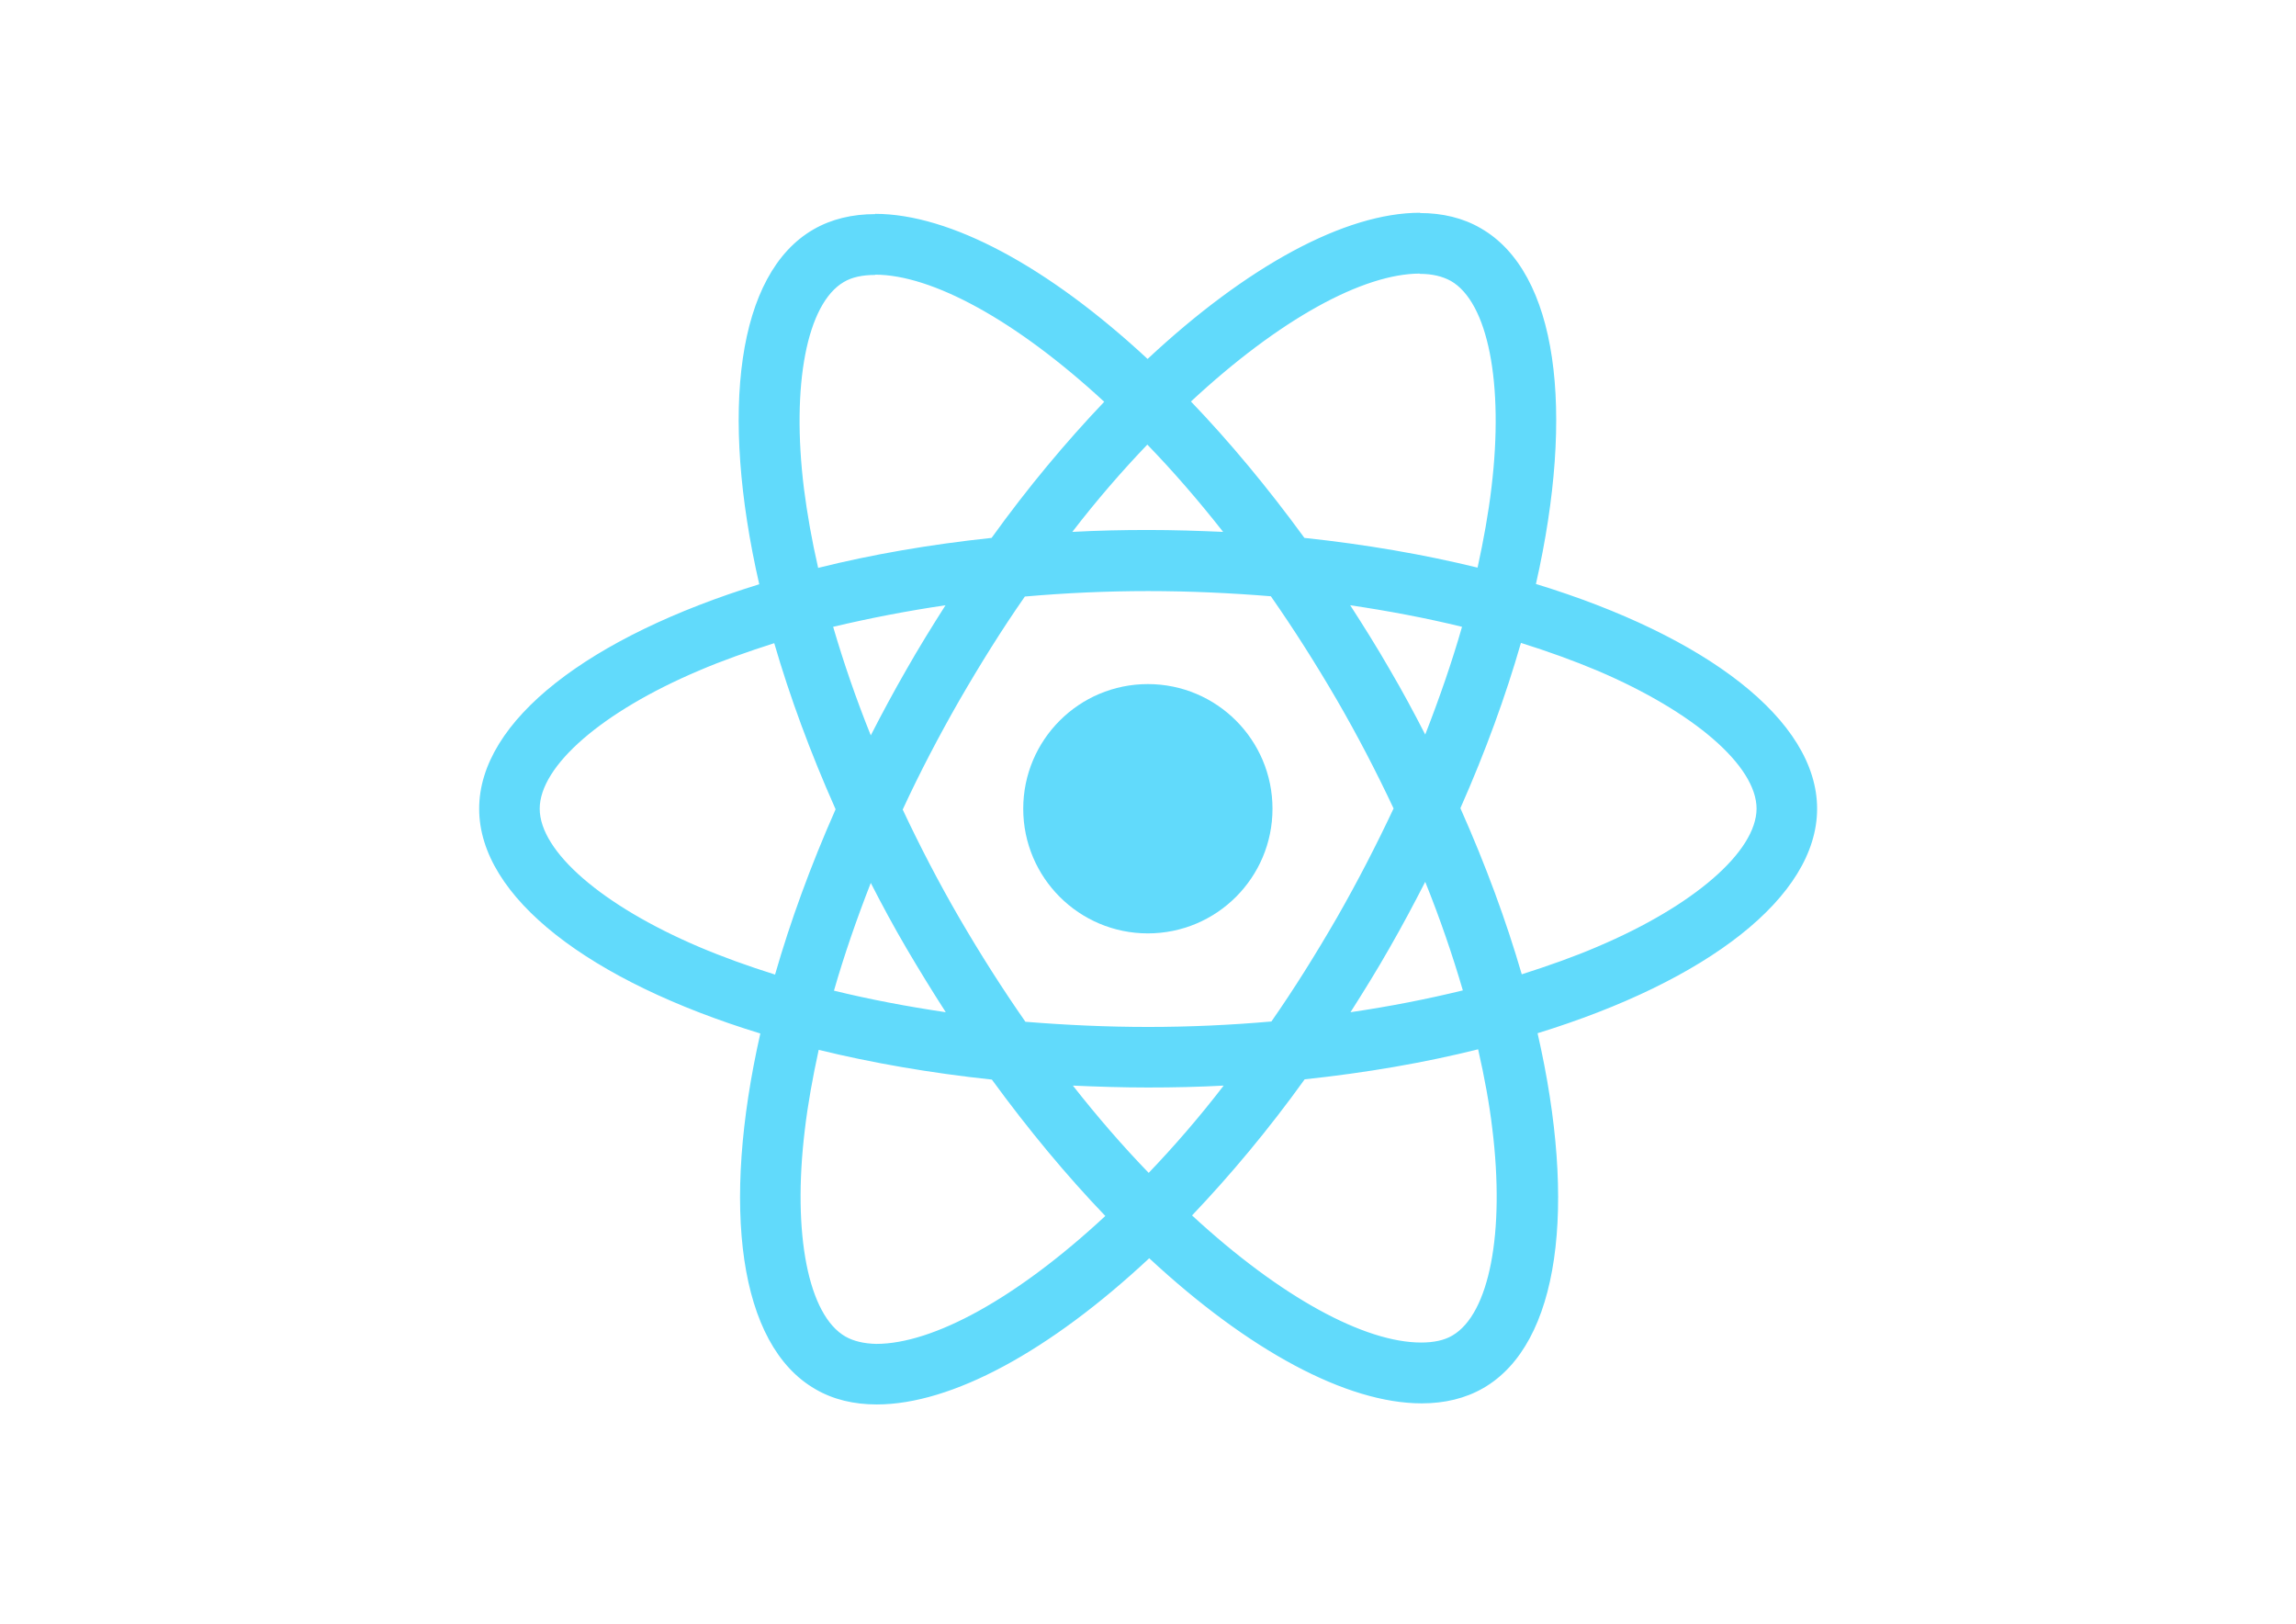
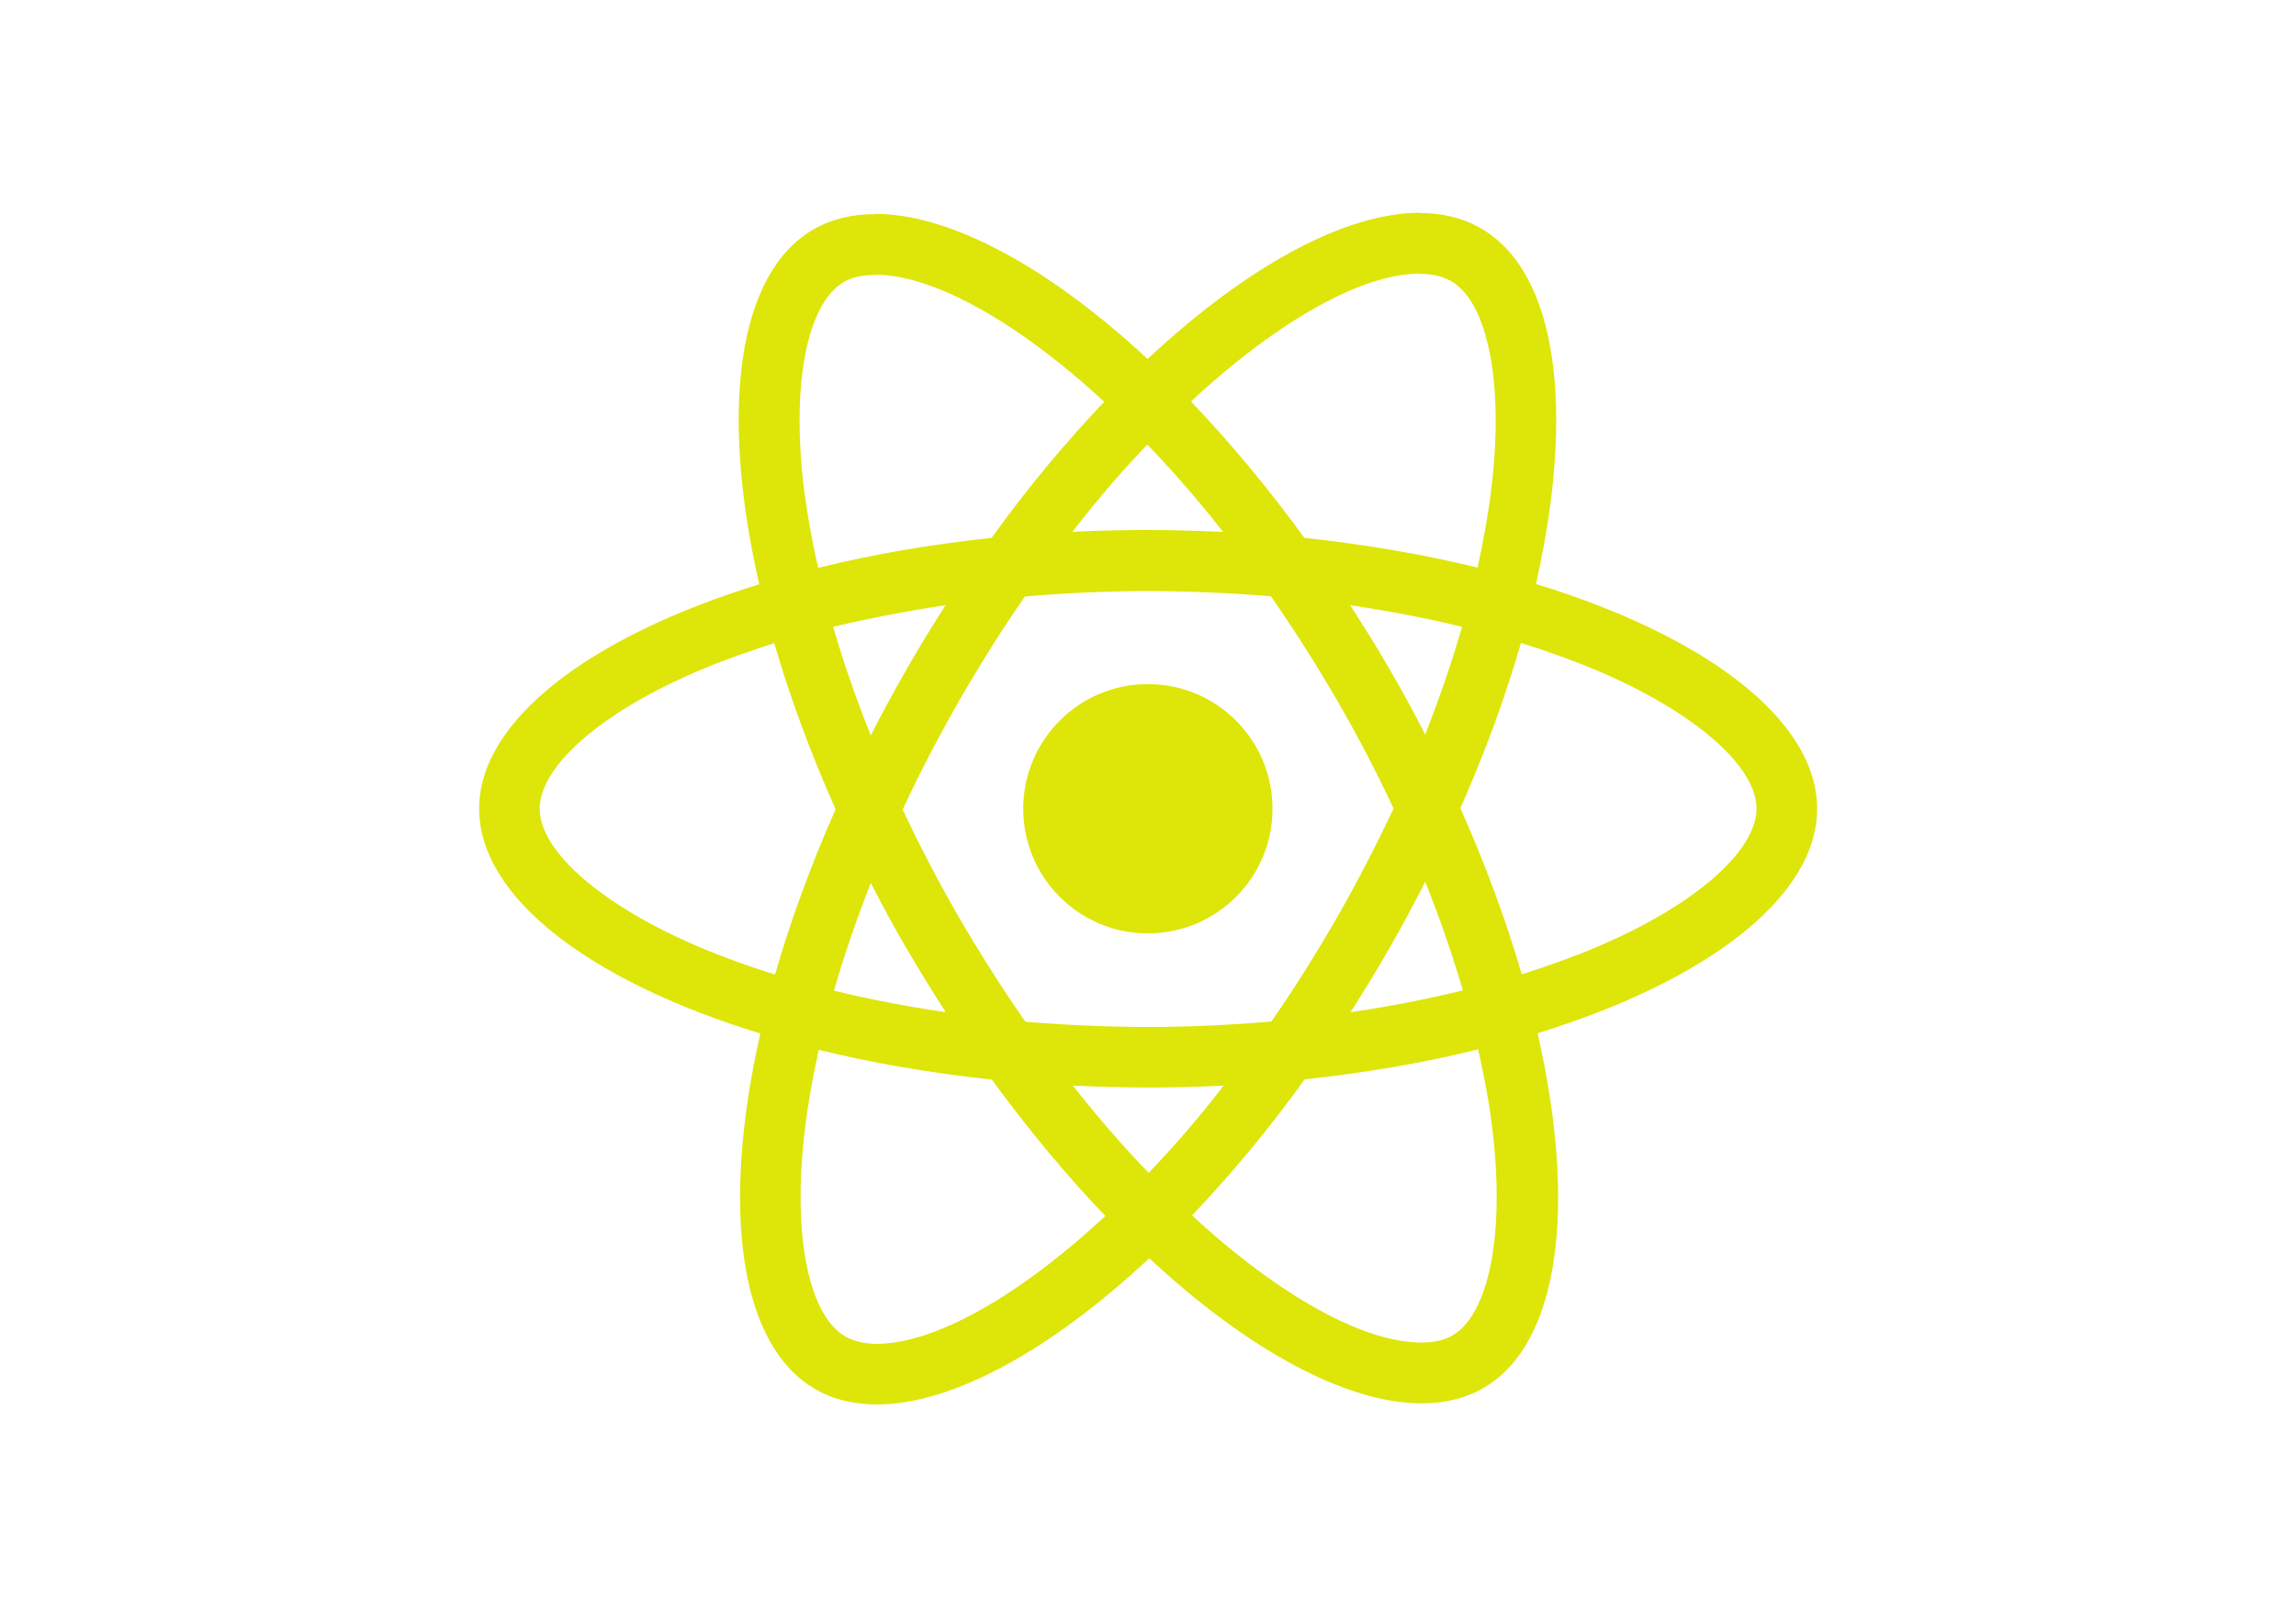
<svg xmlns="http://www.w3.org/2000/svg" viewBox="0 0 841.9 595.3">
-   <g fill="#61DAFB">
+   <g fill="#dee509">
    <path d="M666.3 296.5c0-32.5-40.7-63.3-103.1-82.4 14.4-63.6 8-114.2-20.2-130.4-6.5-3.8-14.1-5.6-22.4-5.6v22.3c4.6 0 8.3.9 11.4 2.6 13.6 7.8 19.5 37.5 14.9 75.7-1.1 9.4-2.9 19.3-5.1 29.4-19.6-4.8-41-8.5-63.5-10.9-13.5-18.5-27.5-35.3-41.6-50 32.6-30.3 63.2-46.9 84-46.9V78c-27.5 0-63.5 19.6-99.9 53.6-36.4-33.8-72.4-53.2-99.9-53.2v22.3c20.7 0 51.4 16.5 84 46.6-14 14.7-28 31.4-41.3 49.9-22.6 2.4-44 6.1-63.6 11-2.3-10-4-19.7-5.2-29-4.7-38.2 1.1-67.9 14.6-75.8 3-1.8 6.9-2.6 11.5-2.6V78.5c-8.4 0-16 1.8-22.6 5.6-28.1 16.2-34.4 66.7-19.9 130.1-62.2 19.2-102.7 49.9-102.7 82.3 0 32.5 40.7 63.3 103.1 82.4-14.4 63.6-8 114.2 20.2 130.4 6.5 3.8 14.1 5.6 22.5 5.6 27.5 0 63.5-19.6 99.9-53.6 36.4 33.8 72.4 53.2 99.9 53.2 8.4 0 16-1.8 22.6-5.6 28.1-16.2 34.4-66.7 19.9-130.1 62-19.1 102.5-49.9 102.5-82.3zm-130.2-66.7c-3.7 12.9-8.3 26.2-13.5 39.5-4.1-8-8.4-16-13.1-24-4.6-8-9.5-15.8-14.4-23.4 14.2 2.1 27.9 4.7 41 7.9zm-45.8 106.5c-7.8 13.5-15.8 26.3-24.1 38.2-14.9 1.3-30 2-45.2 2-15.1 0-30.2-.7-45-1.9-8.3-11.9-16.4-24.6-24.2-38-7.6-13.1-14.5-26.4-20.8-39.8 6.2-13.4 13.2-26.8 20.7-39.9 7.8-13.5 15.8-26.3 24.1-38.2 14.9-1.3 30-2 45.2-2 15.1 0 30.2.7 45 1.9 8.3 11.9 16.4 24.6 24.2 38 7.6 13.1 14.5 26.4 20.8 39.8-6.3 13.4-13.2 26.8-20.7 39.9zm32.3-13c5.4 13.4 10 26.8 13.8 39.8-13.1 3.2-26.9 5.9-41.2 8 4.9-7.7 9.8-15.6 14.4-23.7 4.6-8 8.9-16.1 13-24.1zM421.2 430c-9.3-9.6-18.6-20.3-27.8-32 9 .4 18.2.7 27.5.7 9.4 0 18.7-.2 27.8-.7-9 11.7-18.3 22.4-27.5 32zm-74.4-58.9c-14.2-2.1-27.9-4.7-41-7.9 3.7-12.9 8.3-26.2 13.5-39.5 4.1 8 8.4 16 13.1 24 4.7 8 9.5 15.8 14.4 23.4zM420.7 163c9.3 9.6 18.6 20.3 27.8 32-9-.4-18.2-.7-27.5-.7-9.4 0-18.7.2-27.8.7 9-11.7 18.3-22.4 27.5-32zm-74 58.9c-4.9 7.7-9.8 15.6-14.4 23.7-4.6 8-8.9 16-13 24-5.4-13.4-10-26.8-13.8-39.8 13.1-3.1 26.9-5.8 41.2-7.9zm-90.5 125.2c-35.4-15.1-58.3-34.9-58.3-50.6 0-15.7 22.9-35.6 58.3-50.6 8.6-3.7 18-7 27.7-10.1 5.7 19.6 13.2 40 22.5 60.9-9.2 20.8-16.6 41.1-22.2 60.6-9.9-3.1-19.3-6.5-28-10.2zM310 490c-13.6-7.8-19.5-37.5-14.9-75.7 1.1-9.4 2.9-19.3 5.1-29.4 19.6 4.8 41 8.5 63.5 10.9 13.5 18.5 27.5 35.3 41.6 50-32.6 30.3-63.2 46.9-84 46.9-4.5-.1-8.3-1-11.3-2.7zm237.2-76.2c4.7 38.2-1.1 67.9-14.6 75.8-3 1.8-6.9 2.6-11.5 2.6-20.7 0-51.4-16.5-84-46.6 14-14.7 28-31.4 41.3-49.9 22.6-2.4 44-6.1 63.6-11 2.3 10.1 4.1 19.8 5.2 29.1zm38.5-66.7c-8.6 3.7-18 7-27.7 10.1-5.7-19.6-13.2-40-22.5-60.9 9.2-20.8 16.6-41.1 22.2-60.6 9.9 3.1 19.3 6.5 28.1 10.2 35.4 15.1 58.3 34.9 58.3 50.6-.1 15.7-23 35.6-58.4 50.6zM320.8 78.4z" />
    <circle cx="420.9" cy="296.5" r="45.7" />
    <path d="M520.5 78.1z" />
  </g>
</svg>
